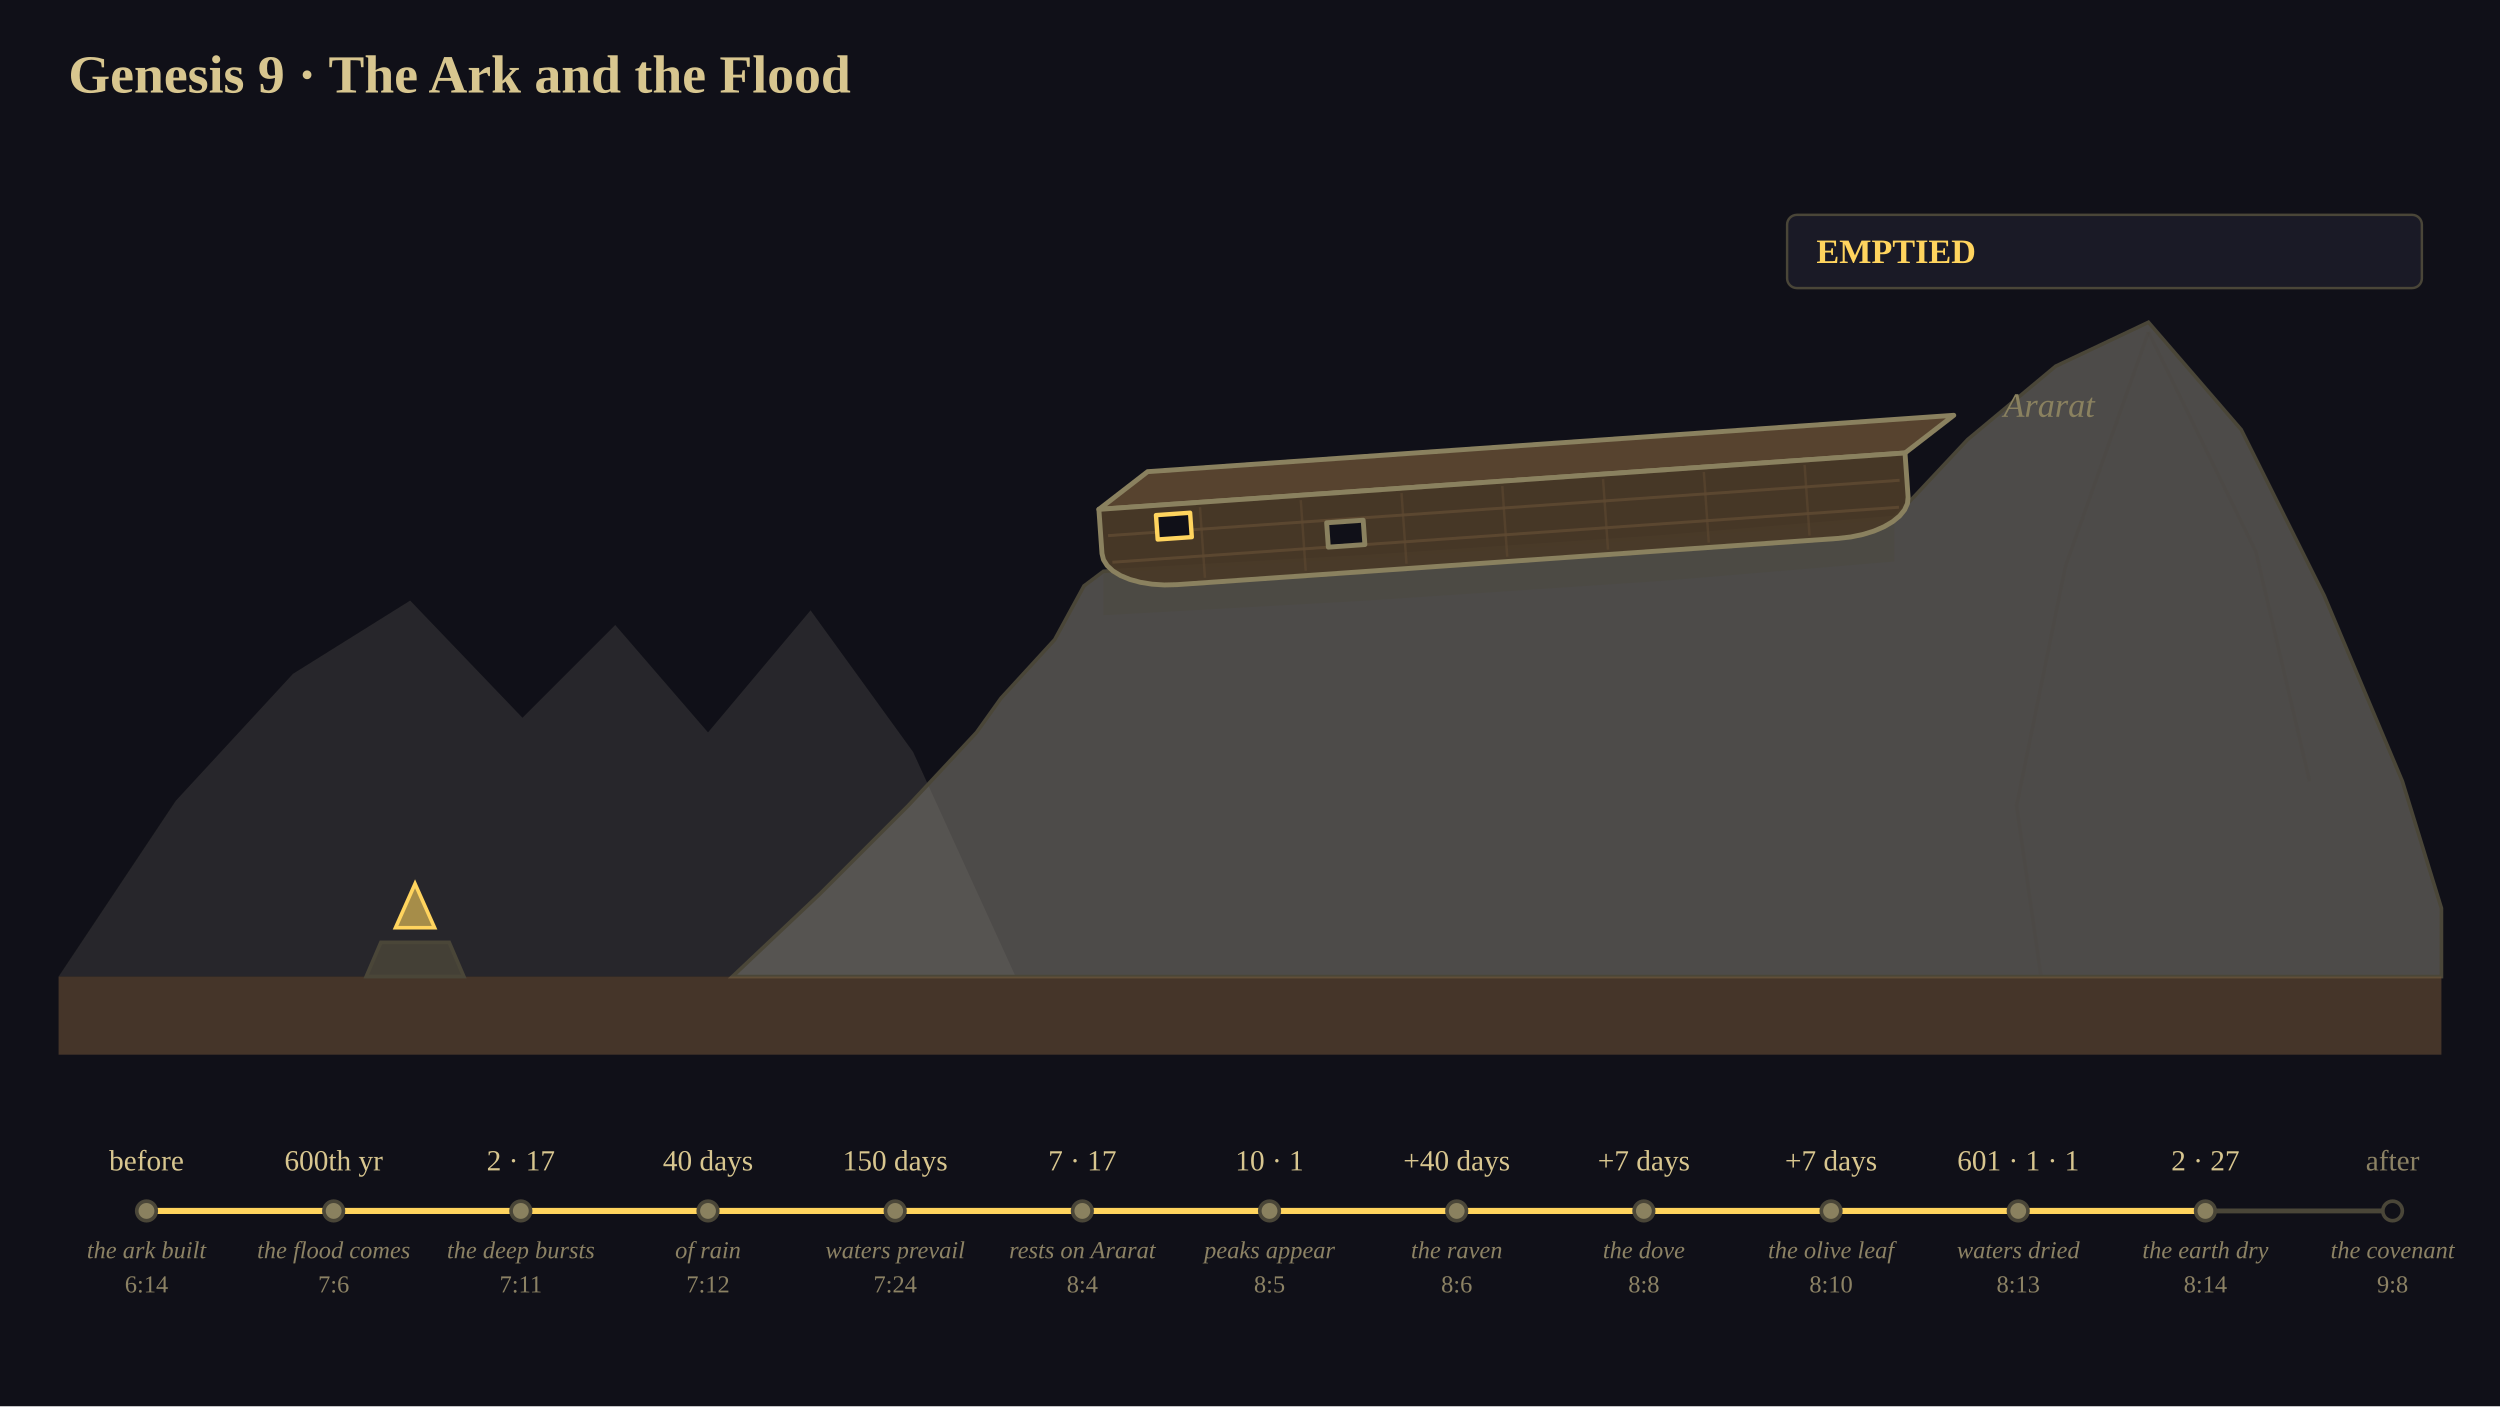
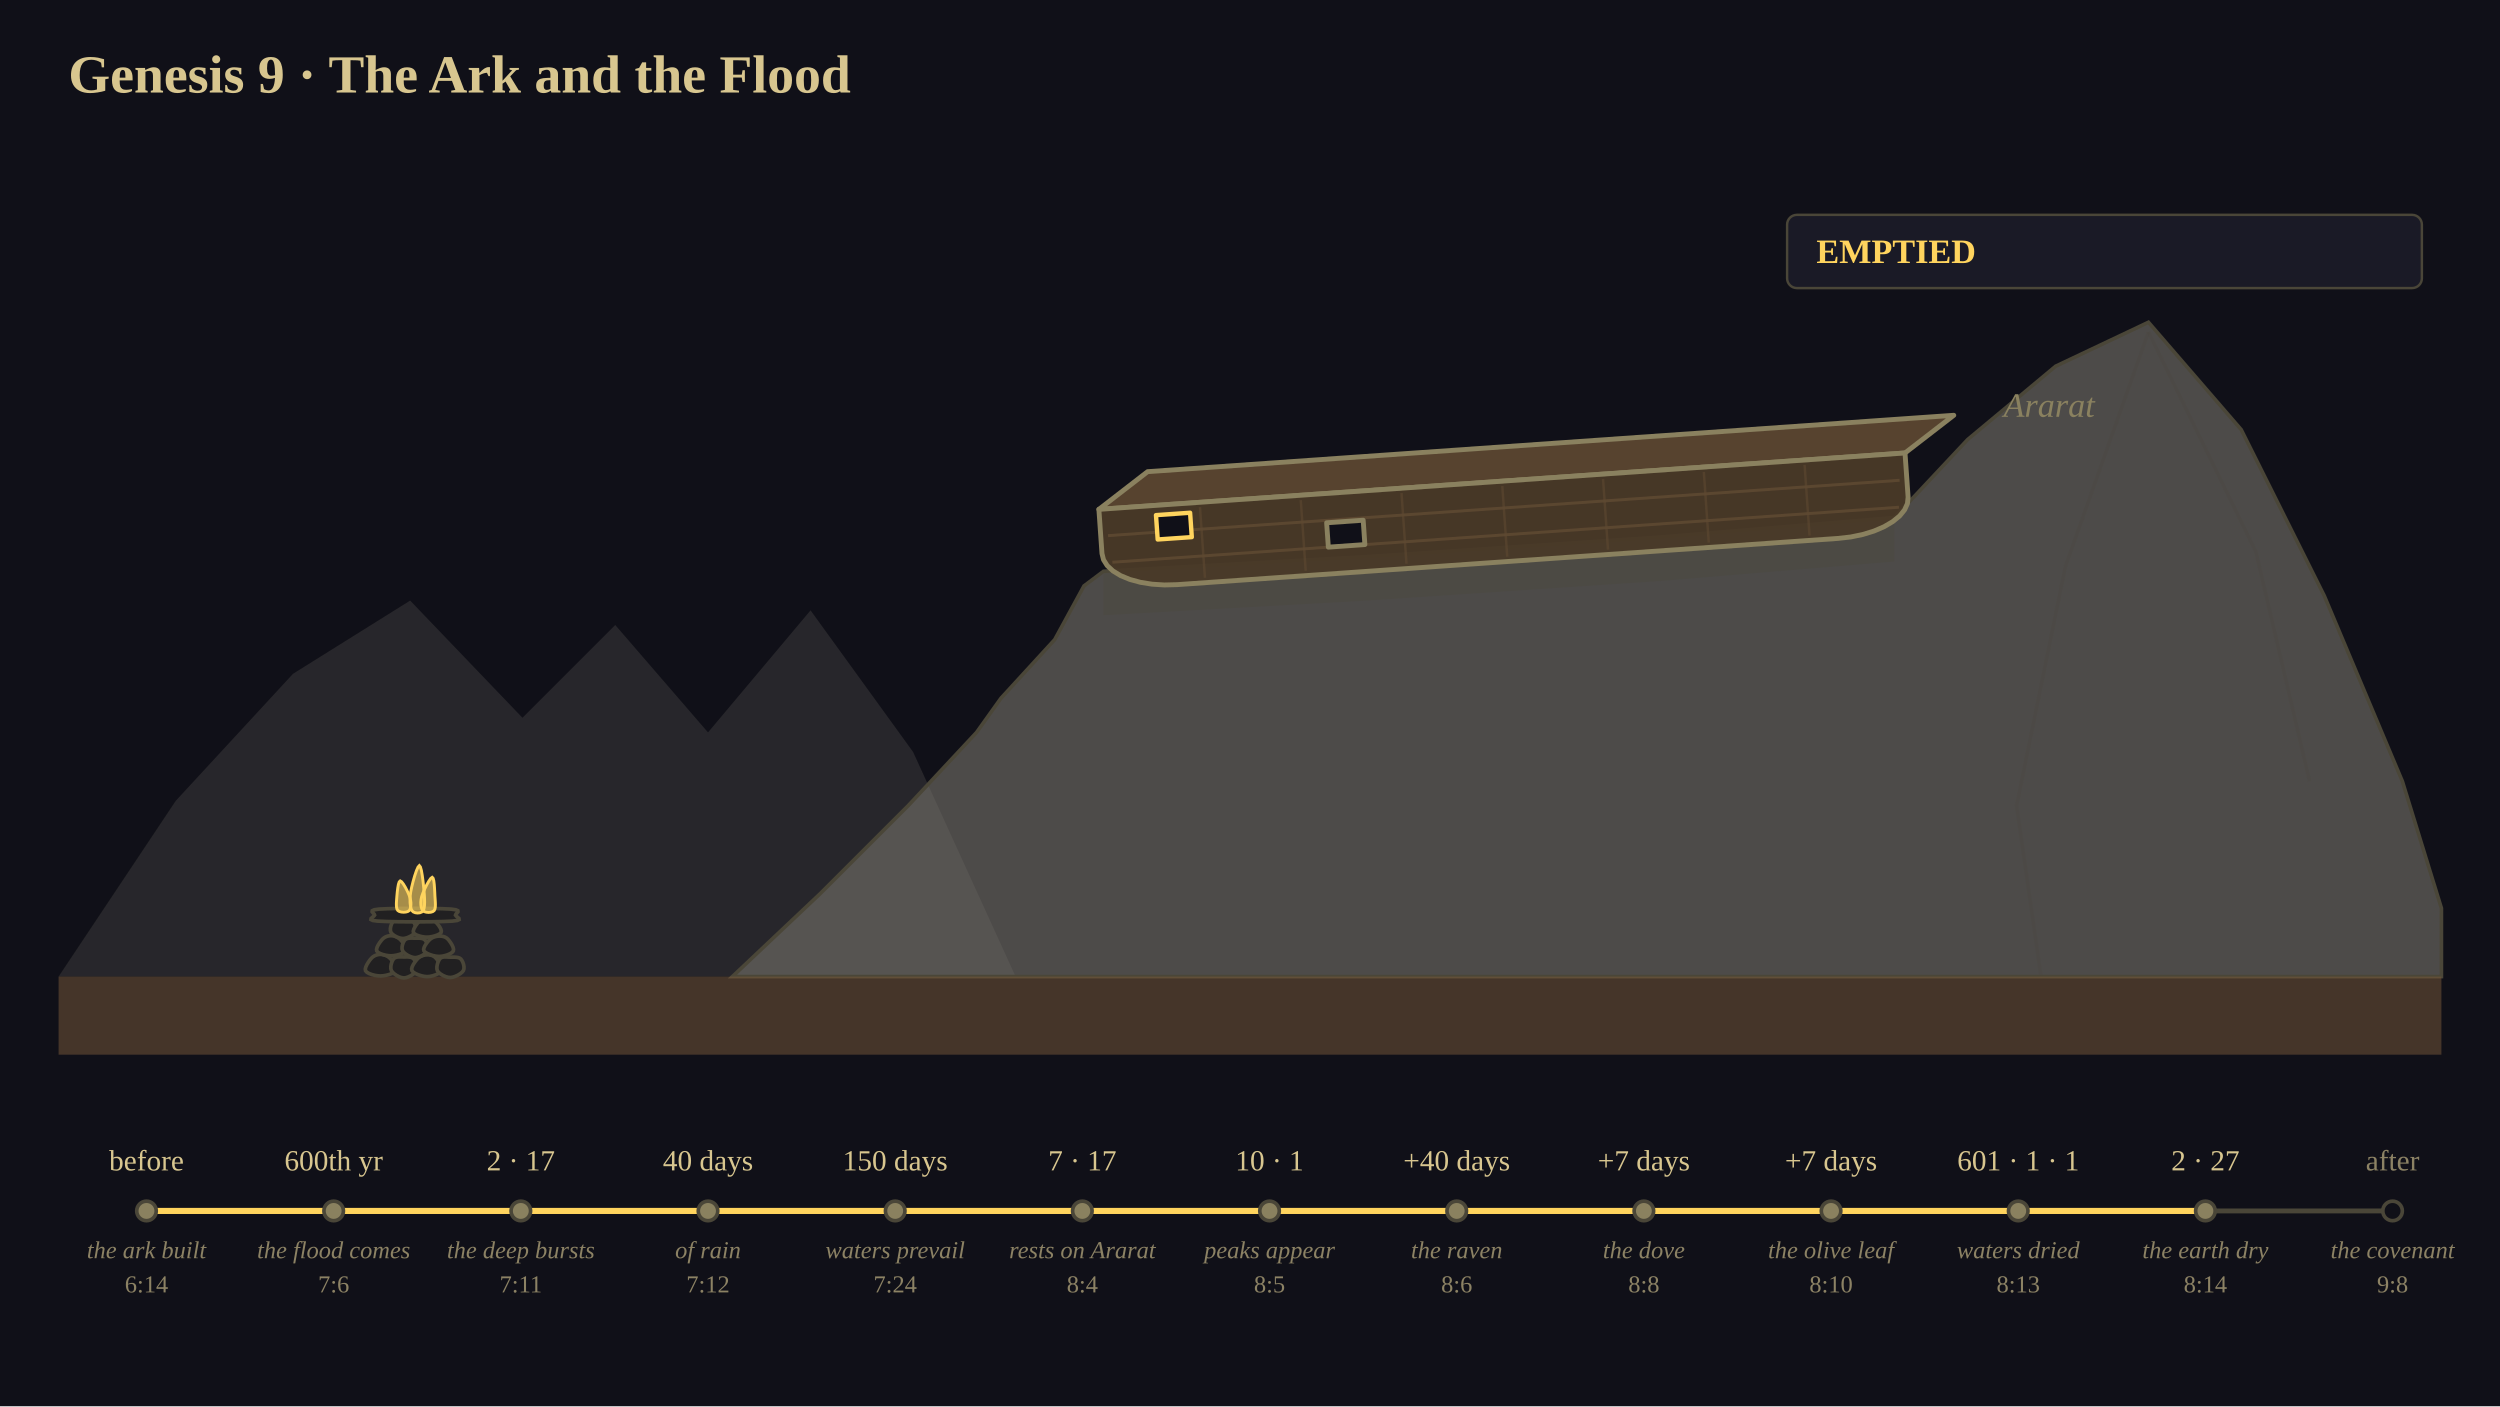
<svg xmlns="http://www.w3.org/2000/svg" viewBox="0 0 1024 576" width="1024" height="576" font-family="Georgia, 'Times New Roman', serif">
  <rect x="0" y="0" width="1024" height="576" fill="rgb(16,16,24)" />
  <text x="28" y="24" font-size="22" text-anchor="start" dominant-baseline="text-before-edge" fill="rgb(216,198,143)" font-family="Georgia, 'Times New Roman', serif" font-weight="bold">Genesis 9 · The Ark and the Flood</text>
  <polygon points="24,400 72,328 120,276 168,246 214,294 252,256 290,300 332,250 374,308 416,400" fill="rgb(120,116,108)" fill-opacity="0.227" />
  <polygon points="300,400 336,366 372,330 400,300 410,286 432,262 444,240 452,234 560,228 680,220 776,212 806,180 842,150 880,132 918,176 952,244 984,320 1000,372 1000,400" fill="rgb(120,116,108)" fill-opacity="0.588" stroke="rgb(74,70,56)" stroke-width="1.5" />
  <polygon points="452,234 560,228 680,220 776,212 776,230 680,238 560,246 452,252" fill="rgb(74,70,56)" fill-opacity="0.243" />
  <polyline points="880,136 846,232 826,330 836,400" stroke-linejoin="round" fill="none" stroke="rgb(74,70,56)" stroke-width="1.5" stroke-opacity="0.180" />
  <polyline points="880,136 924,226 946,320" stroke-linejoin="round" fill="none" stroke="rgb(74,70,56)" stroke-width="1.5" stroke-opacity="0.180" />
  <rect x="24" y="400" width="976" height="32" fill="rgb(120,88,58)" fill-opacity="0.510" />
  <text x="858" y="166" font-size="14" text-anchor="end" dominant-baseline="central" fill="rgb(138,129,95)" font-family="Georgia, 'Times New Roman', serif" font-style="italic">Ararat</text>
  <polygon points="450.1,208.63 780.29,185.54 800.27,170.1 470.07,193.19" stroke-linejoin="round" fill="rgb(96,74,50)" fill-opacity="0.882" stroke="rgb(138,129,95)" stroke-width="2" />
  <polygon points="450.1,208.63 780.29,185.54 781.56,203.64 781.56,203.64 781.29,206.25 780.12,208.83 778.1,211.33 775.27,213.65 771.74,215.73 767.6,217.51 762.98,218.93 758.02,219.95 752.88,220.53 482.12,239.47 476.94,239.6 471.89,239.28 467.12,238.52 462.78,237.34 458.99,235.77 455.87,233.86 453.51,231.67 452,229.27 451.37,226.73" stroke-linejoin="round" fill="rgb(74,58,40)" fill-opacity="0.941" stroke="rgb(138,129,95)" stroke-width="2" />
  <line x1="453.86" y1="219.39" x2="778.07" y2="196.72" stroke="rgb(96,74,50)" stroke-width="1.2" stroke-opacity="0.824" />
  <line x1="455.64" y1="230.29" x2="777.82" y2="207.76" stroke="rgb(96,74,50)" stroke-width="1.2" stroke-opacity="0.824" />
  <line x1="491.51" y1="207.73" x2="493.54" y2="236.66" stroke="rgb(96,74,50)" stroke-width="1" stroke-opacity="0.549" />
  <line x1="532.79" y1="204.85" x2="534.81" y2="233.78" stroke="rgb(96,74,50)" stroke-width="1" stroke-opacity="0.549" />
  <line x1="574.06" y1="201.96" x2="576.09" y2="230.89" stroke="rgb(96,74,50)" stroke-width="1" stroke-opacity="0.549" />
  <line x1="615.34" y1="199.08" x2="617.36" y2="228" stroke="rgb(96,74,50)" stroke-width="1" stroke-opacity="0.549" />
  <line x1="656.61" y1="196.19" x2="658.63" y2="225.12" stroke="rgb(96,74,50)" stroke-width="1" stroke-opacity="0.549" />
  <line x1="697.89" y1="193.3" x2="699.91" y2="222.23" stroke="rgb(96,74,50)" stroke-width="1" stroke-opacity="0.549" />
  <line x1="739.16" y1="190.42" x2="741.18" y2="219.35" stroke="rgb(96,74,50)" stroke-width="1" stroke-opacity="0.549" />
  <polygon points="543.39,214.13 558.36,213.08 559.05,223.06 544.09,224.11" stroke-linejoin="round" fill="rgb(16,16,24)" stroke="rgb(138,129,95)" stroke-width="2" />
  <polygon points="473.49,211 487.46,210.02 488.16,220 474.19,220.97" stroke-linejoin="round" fill="rgb(16,16,24)" stroke="rgb(255,212,94)" stroke-width="1.8" />
-   <polygon points="150,400 190,400 184,386 156,386" fill="rgb(74,70,56)" fill-opacity="0.824" stroke="rgb(74,70,56)" stroke-width="1.5" />
-   <polygon points="170,362 178,380 162,380" fill="rgb(255,212,94)" fill-opacity="0.588" stroke="rgb(255,212,94)" stroke-width="1.5" />
+   <polygon points="149.74,397.65 149.62,396.93 149.84,396.04 150.3,395.06 150.89,394.09 151.52,393.21 152.1,392.52 152.64,392.01 153.24,391.6 153.89,391.29 154.55,391.08 155.22,390.95 155.88,390.91 156.54,390.96 157.24,391.11 157.94,391.34 158.62,391.67 159.26,392.09 159.83,392.59 160.43,393.26 161.08,394.1 161.69,395.04 162.16,395.98 162.39,396.84 162.26,397.54 161.71,398.12 160.78,398.64 159.61,399.09 158.32,399.44 157.03,399.67 155.88,399.75 154.74,399.69 153.5,399.49 152.26,399.16 151.15,398.74 150.27,398.23" fill="rgb(33,32,33)" stroke="rgb(74,70,56)" stroke-width="1.5" />
+   <polygon points="160.31,397.56 160.09,396.8 160.07,395.91 160.23,394.96 160.51,394.05 160.88,393.25 161.29,392.66 161.8,392.28 162.43,392.06 163.16,391.96 163.92,391.94 164.68,391.95 165.4,391.97 166.1,391.96 166.85,391.96 167.59,392 168.29,392.11 168.91,392.34 169.42,392.72 169.85,393.32 170.26,394.11 170.58,395.02 170.78,395.96 170.8,396.84 170.59,397.59 170.09,398.27 169.33,398.94 168.38,399.57 167.35,400.09 166.33,400.44 165.4,400.56 164.47,400.43 163.47,400.08 162.47,399.55 161.55,398.92 160.81,398.24" fill="rgb(33,32,33)" stroke="rgb(74,70,56)" stroke-width="1.5" />
+   <polygon points="168.73,397.58 168.61,396.87 168.82,396 169.28,395.07 169.87,394.15 170.5,393.32 171.07,392.66 171.63,392.17 172.25,391.79 172.91,391.49 173.6,391.28 174.27,391.15 174.91,391.1 175.54,391.1 176.18,391.17 176.81,391.31 177.42,391.56 177.99,391.91 178.5,392.39 179.05,393.07 179.65,393.95 180.21,394.95 180.65,395.97 180.85,396.9 180.74,397.65 180.24,398.27 179.41,398.84 178.35,399.32 177.18,399.7 176,399.95 174.91,400.03 173.8,399.93 172.56,399.66 171.31,399.26 170.17,398.76 169.27,398.19" fill="rgb(33,32,33)" stroke="rgb(74,70,56)" stroke-width="1.5" />
+   <polygon points="179.18,397.66 178.96,396.9 178.96,395.98 179.13,394.99 179.44,394.03 179.83,393.2 180.26,392.59 180.78,392.23 181.42,392.03 182.14,391.96 182.91,391.97 183.69,392.02 184.43,392.05 185.18,392.06 185.98,392.05 186.79,392.09 187.55,392.2 188.22,392.42 188.76,392.79 189.19,393.37 189.58,394.15 189.88,395.04 190.05,395.96 190.03,396.83 189.79,397.56 189.27,398.21 188.48,398.85 187.5,399.44 186.45,399.93 185.39,400.26 184.43,400.39 183.47,400.29 182.44,399.98 181.4,399.52 180.46,398.95 179.69,398.31" fill="rgb(33,32,33)" stroke="rgb(74,70,56)" stroke-width="1.5" />
+   <polygon points="154.34,389.54 154.23,388.87 154.44,388.03 154.87,387.12 155.44,386.21 156.04,385.4 156.58,384.75 157.1,384.28 157.67,383.9 158.28,383.61 158.92,383.4 159.55,383.29 160.18,383.25 160.81,383.3 161.47,383.43 162.13,383.65 162.78,383.96 163.39,384.35 163.93,384.82 164.5,385.44 165.12,386.23 165.7,387.1 166.15,387.98 166.36,388.78 166.24,389.44 165.71,389.98 164.83,390.47 163.72,390.88 162.49,391.21 161.27,391.42 160.18,391.5 159.1,391.44 157.92,391.25 156.74,390.95 155.68,390.55 154.85,390.08" fill="rgb(33,32,33)" stroke="rgb(74,70,56)" stroke-width="1.5" />
+   <polygon points="164.92,389.46 164.69,388.76 164.68,387.93 164.83,387.05 165.12,386.21 165.49,385.47 165.9,384.91 166.4,384.57 167.04,384.36 167.76,384.27 168.52,384.24 169.29,384.26 170,384.28 170.71,384.27 171.45,384.27 172.19,384.3 172.9,384.41 173.52,384.62 174.02,384.97 174.46,385.53 174.86,386.26 175.18,387.11 175.38,387.98 175.4,388.8 175.19,389.5 174.7,390.12 173.93,390.75 172.99,391.33 171.96,391.81 170.93,392.14 170,392.26 169.08,392.13 168.07,391.8 167.07,391.32 166.16,390.73 165.41,390.1" fill="rgb(33,32,33)" stroke="rgb(74,70,56)" stroke-width="1.5" />
+   <polygon points="173.64,389.47 173.52,388.81 173.74,388 174.19,387.13 174.78,386.27 175.41,385.49 175.99,384.88 176.54,384.43 177.16,384.07 177.83,383.79 178.51,383.6 179.18,383.48 179.82,383.42 180.45,383.43 181.09,383.49 181.72,383.63 182.33,383.85 182.9,384.18 183.42,384.63 183.96,385.26 184.56,386.09 185.13,387.02 185.56,387.97 185.77,388.84 185.66,389.54 185.16,390.12 184.32,390.65 183.27,391.1 182.09,391.45 180.91,391.68 179.82,391.76 178.71,391.67 177.47,391.42 176.22,391.04 175.08,390.57 174.18,390.04" fill="rgb(33,32,33)" stroke="rgb(74,70,56)" stroke-width="1.5" />
+   <polygon points="160.11,381.88 159.91,381.18 159.9,380.32 160.07,379.4 160.36,378.52 160.73,377.75 161.14,377.18 161.63,376.84 162.24,376.66 162.92,376.59 163.65,376.6 164.39,376.65 165.09,376.68 165.8,376.68 166.56,376.68 167.32,376.71 168.05,376.81 168.68,377.02 169.19,377.36 169.6,377.9 169.97,378.62 170.25,379.45 170.41,380.31 170.4,381.11 170.17,381.79 169.67,382.39 168.92,382.99 168,383.54 167,383.99 166,384.3 165.09,384.42 164.18,384.32 163.2,384.04 162.22,383.61 161.32,383.08 160.6,382.49" fill="rgb(33,32,33)" stroke="rgb(74,70,56)" stroke-width="1.5" />
+   <polygon points="169.39,382.04 169.28,381.42 169.48,380.64 169.89,379.8 170.42,378.95 170.99,378.19 171.51,377.6 172,377.16 172.54,376.8 173.12,376.53 173.72,376.34 174.32,376.23 174.91,376.2 175.51,376.25 176.14,376.37 176.77,376.57 177.38,376.86 177.95,377.22 178.47,377.66 179.01,378.24 179.6,378.97 180.15,379.77 180.57,380.59 180.77,381.34 180.66,381.95 180.16,382.45 179.32,382.9 178.27,383.29 177.11,383.59 175.95,383.79 174.91,383.86 173.89,383.81 172.77,383.63 171.66,383.35 170.65,382.98 169.86,382.54" fill="rgb(33,32,33)" stroke="rgb(74,70,56)" stroke-width="1.5" />
+   <polygon points="154.65,377.28 158.4,377.45 163.79,377.56 170,377.59 176.21,377.56 181.6,377.45 185.35,377.28 187.3,377.02 188.06,376.65 188,376.21 187.49,375.74 186.89,375.26 186.58,374.83 186.77,374.39 187.21,373.92 187.58,373.45 187.51,373.01 186.68,372.64 184.74,372.37 181.1,372.2 175.94,372.1 170,372.06 164.06,372.1 158.9,372.2 155.26,372.37 153.32,372.64 152.49,373.01 152.42,373.45 152.79,373.92 153.23,374.39 153.42,374.83 153.11,375.26 152.51,375.74 152,376.21 151.94,376.65 152.7,377.02" fill="rgb(33,32,33)" stroke="rgb(74,70,56)" stroke-width="1.5" />
+   <polygon points="162.98,372.98 162.63,372.45 162.44,371.73 162.36,370.87 162.36,369.91 162.42,368.9 162.5,367.88 162.6,366.66 162.74,365.16 162.94,363.61 163.19,362.22 163.52,361.22 163.93,360.83 164.5,361.18 165.23,362.12 166.04,363.46 166.82,364.96 167.48,366.42 167.92,367.64 168.17,368.67 168.3,369.72 168.3,370.74 168.19,371.65 167.96,372.42 167.61,372.98 167.04,373.35 166.23,373.57 165.3,373.64 164.37,373.56 163.56,373.34" fill="rgb(255,212,94)" fill-opacity="0.588" stroke="rgb(255,212,94)" stroke-width="1.2" />
+   <polygon points="168.72,372.98 168.36,372.18 168.11,371.09 167.97,369.78 167.95,368.33 168.04,366.8 168.24,365.25 168.62,363.4 169.18,361.13 169.85,358.78 170.56,356.68 171.22,355.16 171.76,354.56 172.19,355.09 172.6,356.53 172.95,358.55 173.26,360.83 173.5,363.05 173.67,364.88 173.8,366.45 173.89,368.05 173.92,369.58 173.86,370.97 173.68,372.13 173.35,372.98 172.78,373.54 171.97,373.87 171.05,373.97 170.12,373.86 169.3,373.53" fill="rgb(255,212,94)" fill-opacity="0.588" stroke="rgb(255,212,94)" stroke-width="1.2" />
+   <polygon points="173.19,372.98 172.82,372.39 172.55,371.58 172.39,370.62 172.36,369.54 172.47,368.41 172.71,367.26 173.19,365.89 173.91,364.21 174.77,362.47 175.65,360.92 176.43,359.8 177.02,359.35 177.41,359.75 177.69,360.81 177.87,362.3 177.99,363.99 178.08,365.63 178.14,366.99 178.22,368.15 178.3,369.33 178.34,370.46 178.3,371.49 178.14,372.35 177.82,372.98 177.25,373.4 176.44,373.64 175.52,373.72 174.59,373.63 173.77,373.39" fill="rgb(255,212,94)" fill-opacity="0.588" stroke="rgb(255,212,94)" stroke-width="1.2" />
  <rect x="732" y="88" width="260" height="30" rx="4" fill="rgb(26,26,38)" stroke="rgb(74,70,56)" stroke-width="1" />
  <text x="744" y="103" font-size="14" text-anchor="start" dominant-baseline="central" fill="rgb(255,212,94)" font-family="Georgia, 'Times New Roman', serif" font-weight="bold">EMPTIED</text>
  <line x1="60" y1="496" x2="980" y2="496" stroke="rgb(74,70,56)" stroke-width="2" />
  <line x1="60" y1="496" x2="903.33" y2="496" stroke="rgb(255,212,94)" stroke-width="2.5" />
  <circle cx="60" cy="496" r="4" fill="rgb(138,129,95)" stroke="rgb(74,70,56)" stroke-width="1.5" />
  <text x="60" y="482" font-size="12" text-anchor="middle" dominant-baseline="text-after-edge" fill="rgb(216,198,143)" font-family="Georgia, 'Times New Roman', serif">before</text>
  <text x="60" y="512" font-size="10" text-anchor="middle" dominant-baseline="central" fill="rgb(140,130,100)" font-family="Georgia, 'Times New Roman', serif" font-style="italic">the ark built</text>
  <text x="60" y="526" font-size="10" text-anchor="middle" dominant-baseline="central" fill="rgb(140,130,100)" font-family="Georgia, 'Times New Roman', serif">6:14</text>
  <circle cx="136.67" cy="496" r="4" fill="rgb(138,129,95)" stroke="rgb(74,70,56)" stroke-width="1.5" />
  <text x="136.67" y="482" font-size="12" text-anchor="middle" dominant-baseline="text-after-edge" fill="rgb(216,198,143)" font-family="Georgia, 'Times New Roman', serif">600th yr</text>
  <text x="136.67" y="512" font-size="10" text-anchor="middle" dominant-baseline="central" fill="rgb(140,130,100)" font-family="Georgia, 'Times New Roman', serif" font-style="italic">the flood comes</text>
  <text x="136.67" y="526" font-size="10" text-anchor="middle" dominant-baseline="central" fill="rgb(140,130,100)" font-family="Georgia, 'Times New Roman', serif">7:6</text>
  <circle cx="213.33" cy="496" r="4" fill="rgb(138,129,95)" stroke="rgb(74,70,56)" stroke-width="1.5" />
  <text x="213.33" y="482" font-size="12" text-anchor="middle" dominant-baseline="text-after-edge" fill="rgb(216,198,143)" font-family="Georgia, 'Times New Roman', serif">2 · 17</text>
  <text x="213.33" y="512" font-size="10" text-anchor="middle" dominant-baseline="central" fill="rgb(140,130,100)" font-family="Georgia, 'Times New Roman', serif" font-style="italic">the deep bursts</text>
  <text x="213.33" y="526" font-size="10" text-anchor="middle" dominant-baseline="central" fill="rgb(140,130,100)" font-family="Georgia, 'Times New Roman', serif">7:11</text>
  <circle cx="290" cy="496" r="4" fill="rgb(138,129,95)" stroke="rgb(74,70,56)" stroke-width="1.5" />
  <text x="290" y="482" font-size="12" text-anchor="middle" dominant-baseline="text-after-edge" fill="rgb(216,198,143)" font-family="Georgia, 'Times New Roman', serif">40 days</text>
  <text x="290" y="512" font-size="10" text-anchor="middle" dominant-baseline="central" fill="rgb(140,130,100)" font-family="Georgia, 'Times New Roman', serif" font-style="italic">of rain</text>
  <text x="290" y="526" font-size="10" text-anchor="middle" dominant-baseline="central" fill="rgb(140,130,100)" font-family="Georgia, 'Times New Roman', serif">7:12</text>
  <circle cx="366.67" cy="496" r="4" fill="rgb(138,129,95)" stroke="rgb(74,70,56)" stroke-width="1.5" />
  <text x="366.67" y="482" font-size="12" text-anchor="middle" dominant-baseline="text-after-edge" fill="rgb(216,198,143)" font-family="Georgia, 'Times New Roman', serif">150 days</text>
  <text x="366.67" y="512" font-size="10" text-anchor="middle" dominant-baseline="central" fill="rgb(140,130,100)" font-family="Georgia, 'Times New Roman', serif" font-style="italic">waters prevail</text>
  <text x="366.67" y="526" font-size="10" text-anchor="middle" dominant-baseline="central" fill="rgb(140,130,100)" font-family="Georgia, 'Times New Roman', serif">7:24</text>
  <circle cx="443.33" cy="496" r="4" fill="rgb(138,129,95)" stroke="rgb(74,70,56)" stroke-width="1.5" />
  <text x="443.33" y="482" font-size="12" text-anchor="middle" dominant-baseline="text-after-edge" fill="rgb(216,198,143)" font-family="Georgia, 'Times New Roman', serif">7 · 17</text>
  <text x="443.33" y="512" font-size="10" text-anchor="middle" dominant-baseline="central" fill="rgb(140,130,100)" font-family="Georgia, 'Times New Roman', serif" font-style="italic">rests on Ararat</text>
  <text x="443.33" y="526" font-size="10" text-anchor="middle" dominant-baseline="central" fill="rgb(140,130,100)" font-family="Georgia, 'Times New Roman', serif">8:4</text>
  <circle cx="520" cy="496" r="4" fill="rgb(138,129,95)" stroke="rgb(74,70,56)" stroke-width="1.5" />
  <text x="520" y="482" font-size="12" text-anchor="middle" dominant-baseline="text-after-edge" fill="rgb(216,198,143)" font-family="Georgia, 'Times New Roman', serif">10 · 1</text>
  <text x="520" y="512" font-size="10" text-anchor="middle" dominant-baseline="central" fill="rgb(140,130,100)" font-family="Georgia, 'Times New Roman', serif" font-style="italic">peaks appear</text>
  <text x="520" y="526" font-size="10" text-anchor="middle" dominant-baseline="central" fill="rgb(140,130,100)" font-family="Georgia, 'Times New Roman', serif">8:5</text>
  <circle cx="596.67" cy="496" r="4" fill="rgb(138,129,95)" stroke="rgb(74,70,56)" stroke-width="1.5" />
  <text x="596.67" y="482" font-size="12" text-anchor="middle" dominant-baseline="text-after-edge" fill="rgb(216,198,143)" font-family="Georgia, 'Times New Roman', serif">+40 days</text>
  <text x="596.67" y="512" font-size="10" text-anchor="middle" dominant-baseline="central" fill="rgb(140,130,100)" font-family="Georgia, 'Times New Roman', serif" font-style="italic">the raven</text>
  <text x="596.67" y="526" font-size="10" text-anchor="middle" dominant-baseline="central" fill="rgb(140,130,100)" font-family="Georgia, 'Times New Roman', serif">8:6</text>
  <circle cx="673.33" cy="496" r="4" fill="rgb(138,129,95)" stroke="rgb(74,70,56)" stroke-width="1.5" />
  <text x="673.33" y="482" font-size="12" text-anchor="middle" dominant-baseline="text-after-edge" fill="rgb(216,198,143)" font-family="Georgia, 'Times New Roman', serif">+7 days</text>
  <text x="673.33" y="512" font-size="10" text-anchor="middle" dominant-baseline="central" fill="rgb(140,130,100)" font-family="Georgia, 'Times New Roman', serif" font-style="italic">the dove</text>
  <text x="673.33" y="526" font-size="10" text-anchor="middle" dominant-baseline="central" fill="rgb(140,130,100)" font-family="Georgia, 'Times New Roman', serif">8:8</text>
  <circle cx="750" cy="496" r="4" fill="rgb(138,129,95)" stroke="rgb(74,70,56)" stroke-width="1.5" />
  <text x="750" y="482" font-size="12" text-anchor="middle" dominant-baseline="text-after-edge" fill="rgb(216,198,143)" font-family="Georgia, 'Times New Roman', serif">+7 days</text>
  <text x="750" y="512" font-size="10" text-anchor="middle" dominant-baseline="central" fill="rgb(140,130,100)" font-family="Georgia, 'Times New Roman', serif" font-style="italic">the olive leaf</text>
  <text x="750" y="526" font-size="10" text-anchor="middle" dominant-baseline="central" fill="rgb(140,130,100)" font-family="Georgia, 'Times New Roman', serif">8:10</text>
  <circle cx="826.67" cy="496" r="4" fill="rgb(138,129,95)" stroke="rgb(74,70,56)" stroke-width="1.5" />
  <text x="826.67" y="482" font-size="12" text-anchor="middle" dominant-baseline="text-after-edge" fill="rgb(216,198,143)" font-family="Georgia, 'Times New Roman', serif">601 · 1 · 1</text>
  <text x="826.67" y="512" font-size="10" text-anchor="middle" dominant-baseline="central" fill="rgb(140,130,100)" font-family="Georgia, 'Times New Roman', serif" font-style="italic">waters dried</text>
  <text x="826.67" y="526" font-size="10" text-anchor="middle" dominant-baseline="central" fill="rgb(140,130,100)" font-family="Georgia, 'Times New Roman', serif">8:13</text>
  <circle cx="903.33" cy="496" r="4" fill="rgb(138,129,95)" stroke="rgb(74,70,56)" stroke-width="1.5" />
  <text x="903.33" y="482" font-size="12" text-anchor="middle" dominant-baseline="text-after-edge" fill="rgb(216,198,143)" font-family="Georgia, 'Times New Roman', serif">2 · 27</text>
  <text x="903.33" y="512" font-size="10" text-anchor="middle" dominant-baseline="central" fill="rgb(140,130,100)" font-family="Georgia, 'Times New Roman', serif" font-style="italic">the earth dry</text>
  <text x="903.33" y="526" font-size="10" text-anchor="middle" dominant-baseline="central" fill="rgb(140,130,100)" font-family="Georgia, 'Times New Roman', serif">8:14</text>
  <circle cx="980" cy="496" r="4" fill="rgb(16,16,24)" stroke="rgb(74,70,56)" stroke-width="1.5" />
  <text x="980" y="482" font-size="12" text-anchor="middle" dominant-baseline="text-after-edge" fill="rgb(140,130,100)" font-family="Georgia, 'Times New Roman', serif">after</text>
  <text x="980" y="512" font-size="10" text-anchor="middle" dominant-baseline="central" fill="rgb(140,130,100)" font-family="Georgia, 'Times New Roman', serif" font-style="italic">the covenant</text>
  <text x="980" y="526" font-size="10" text-anchor="middle" dominant-baseline="central" fill="rgb(140,130,100)" font-family="Georgia, 'Times New Roman', serif">9:8</text>
</svg>
